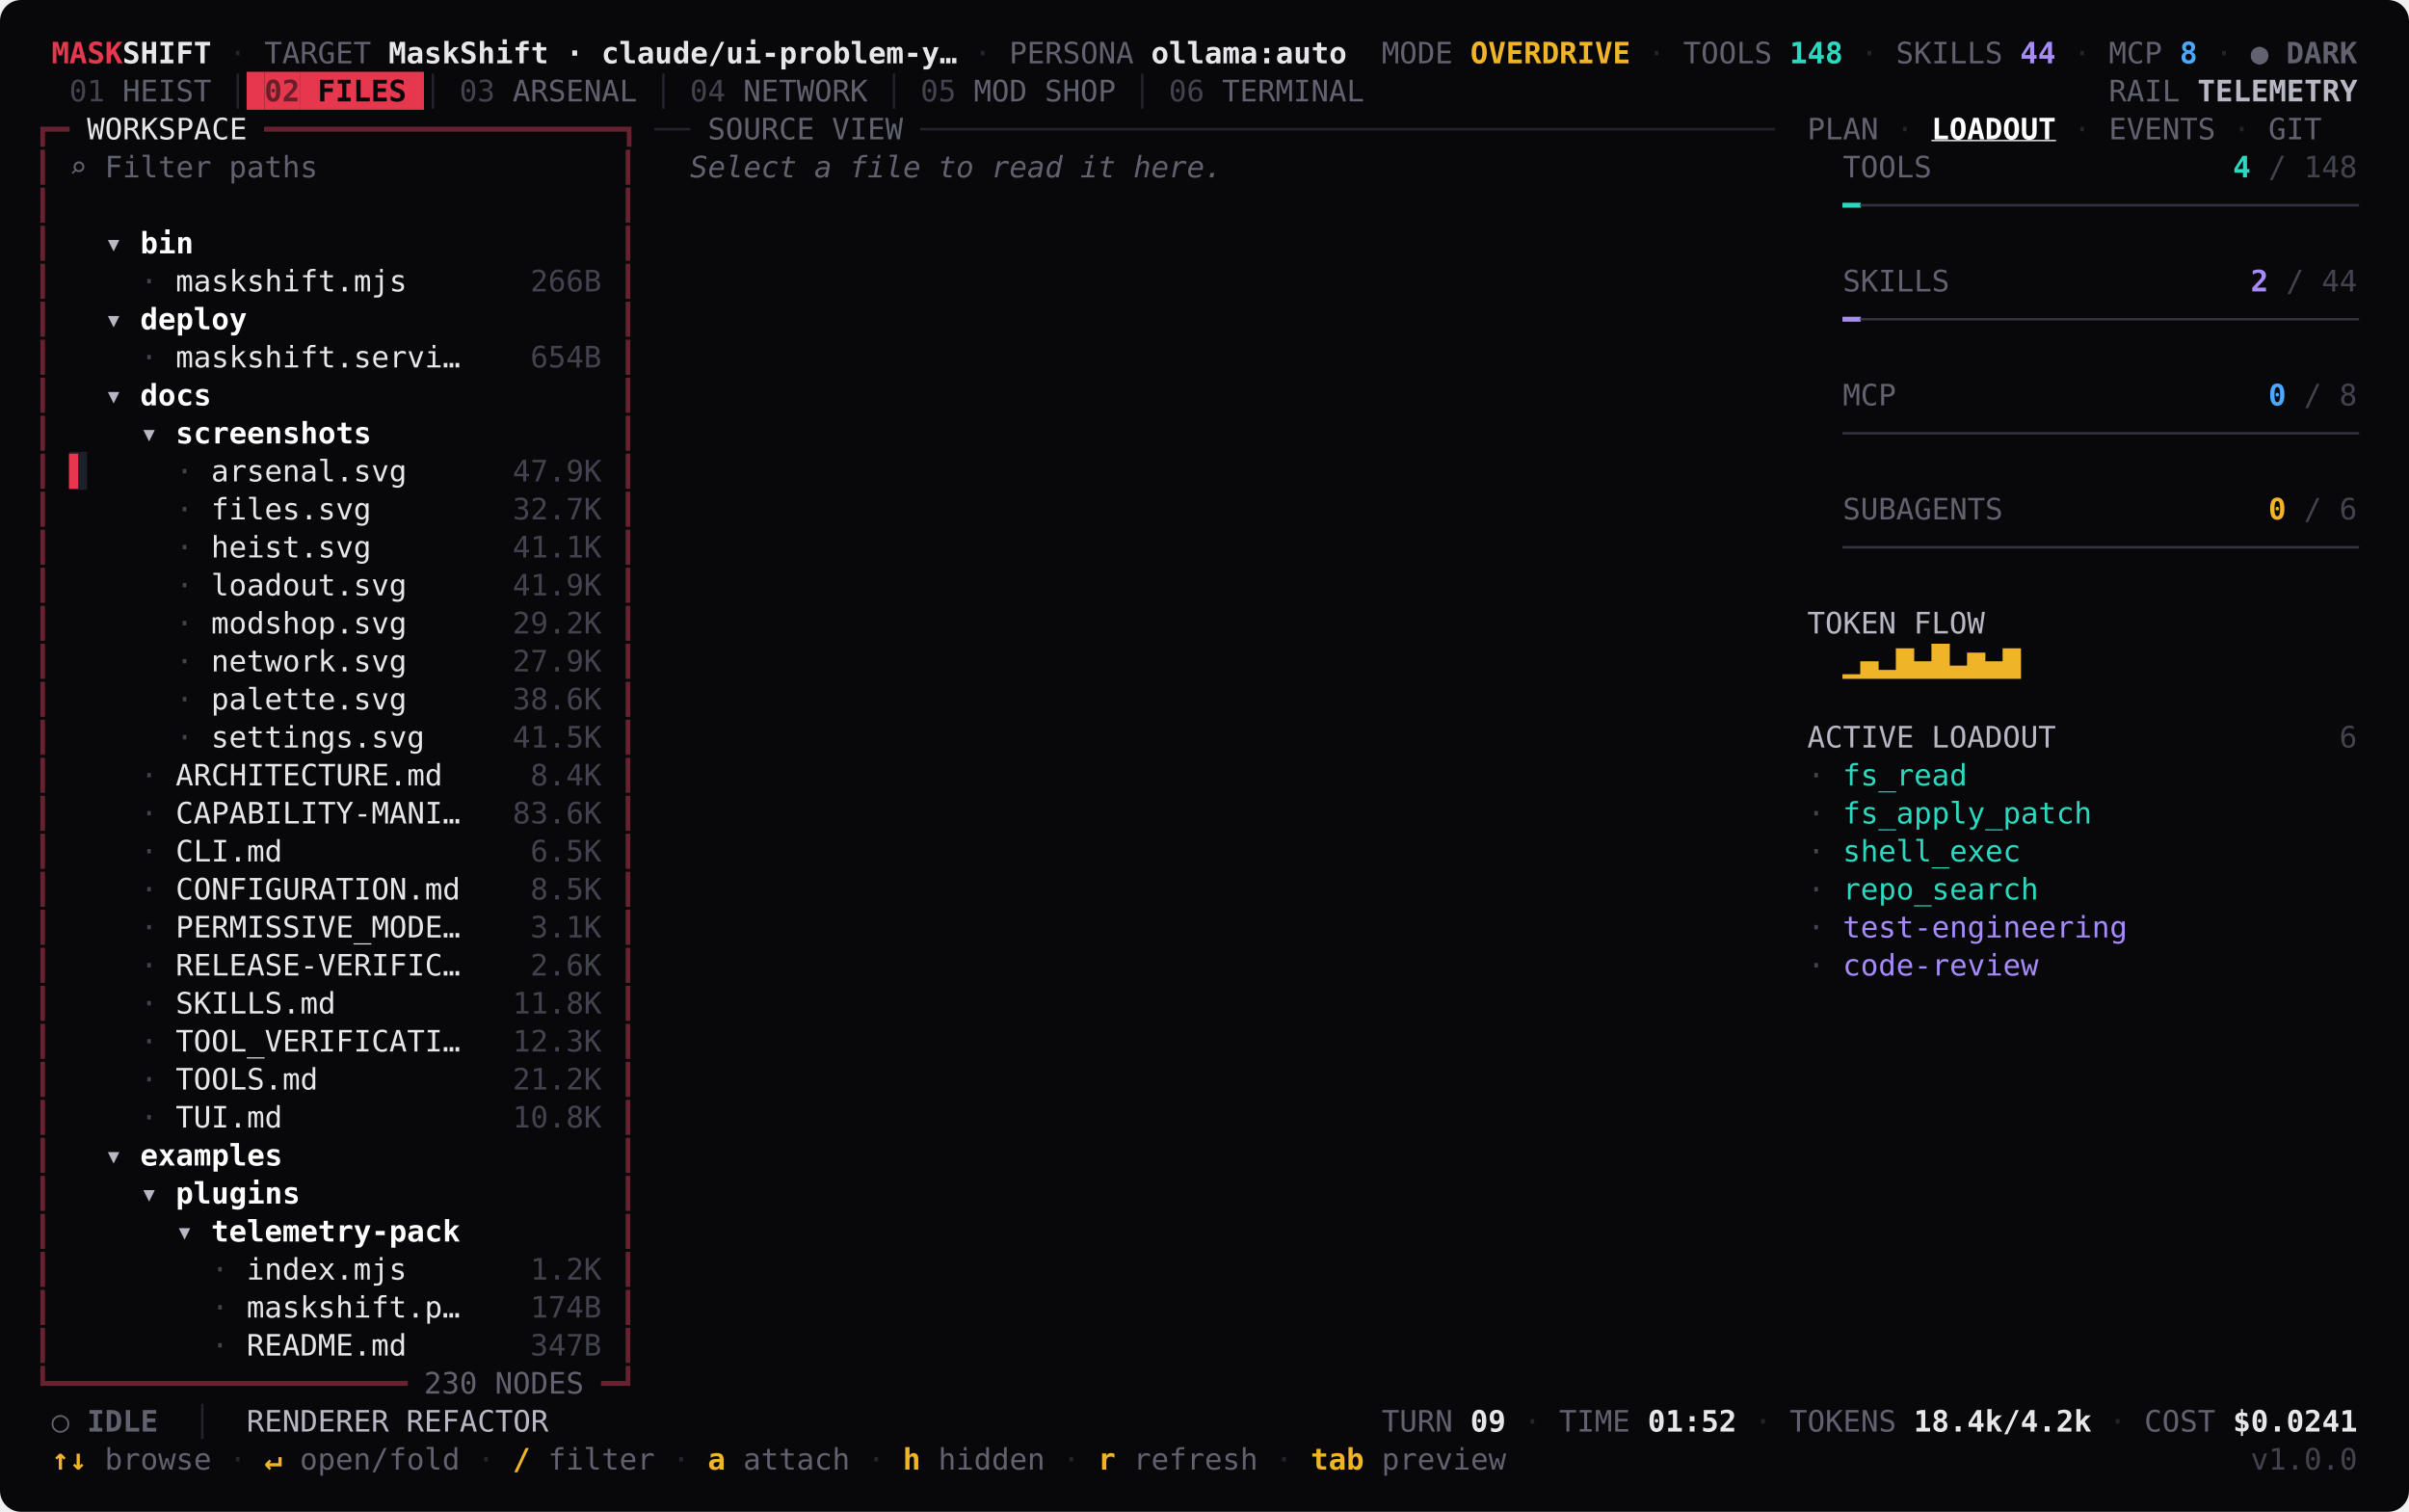
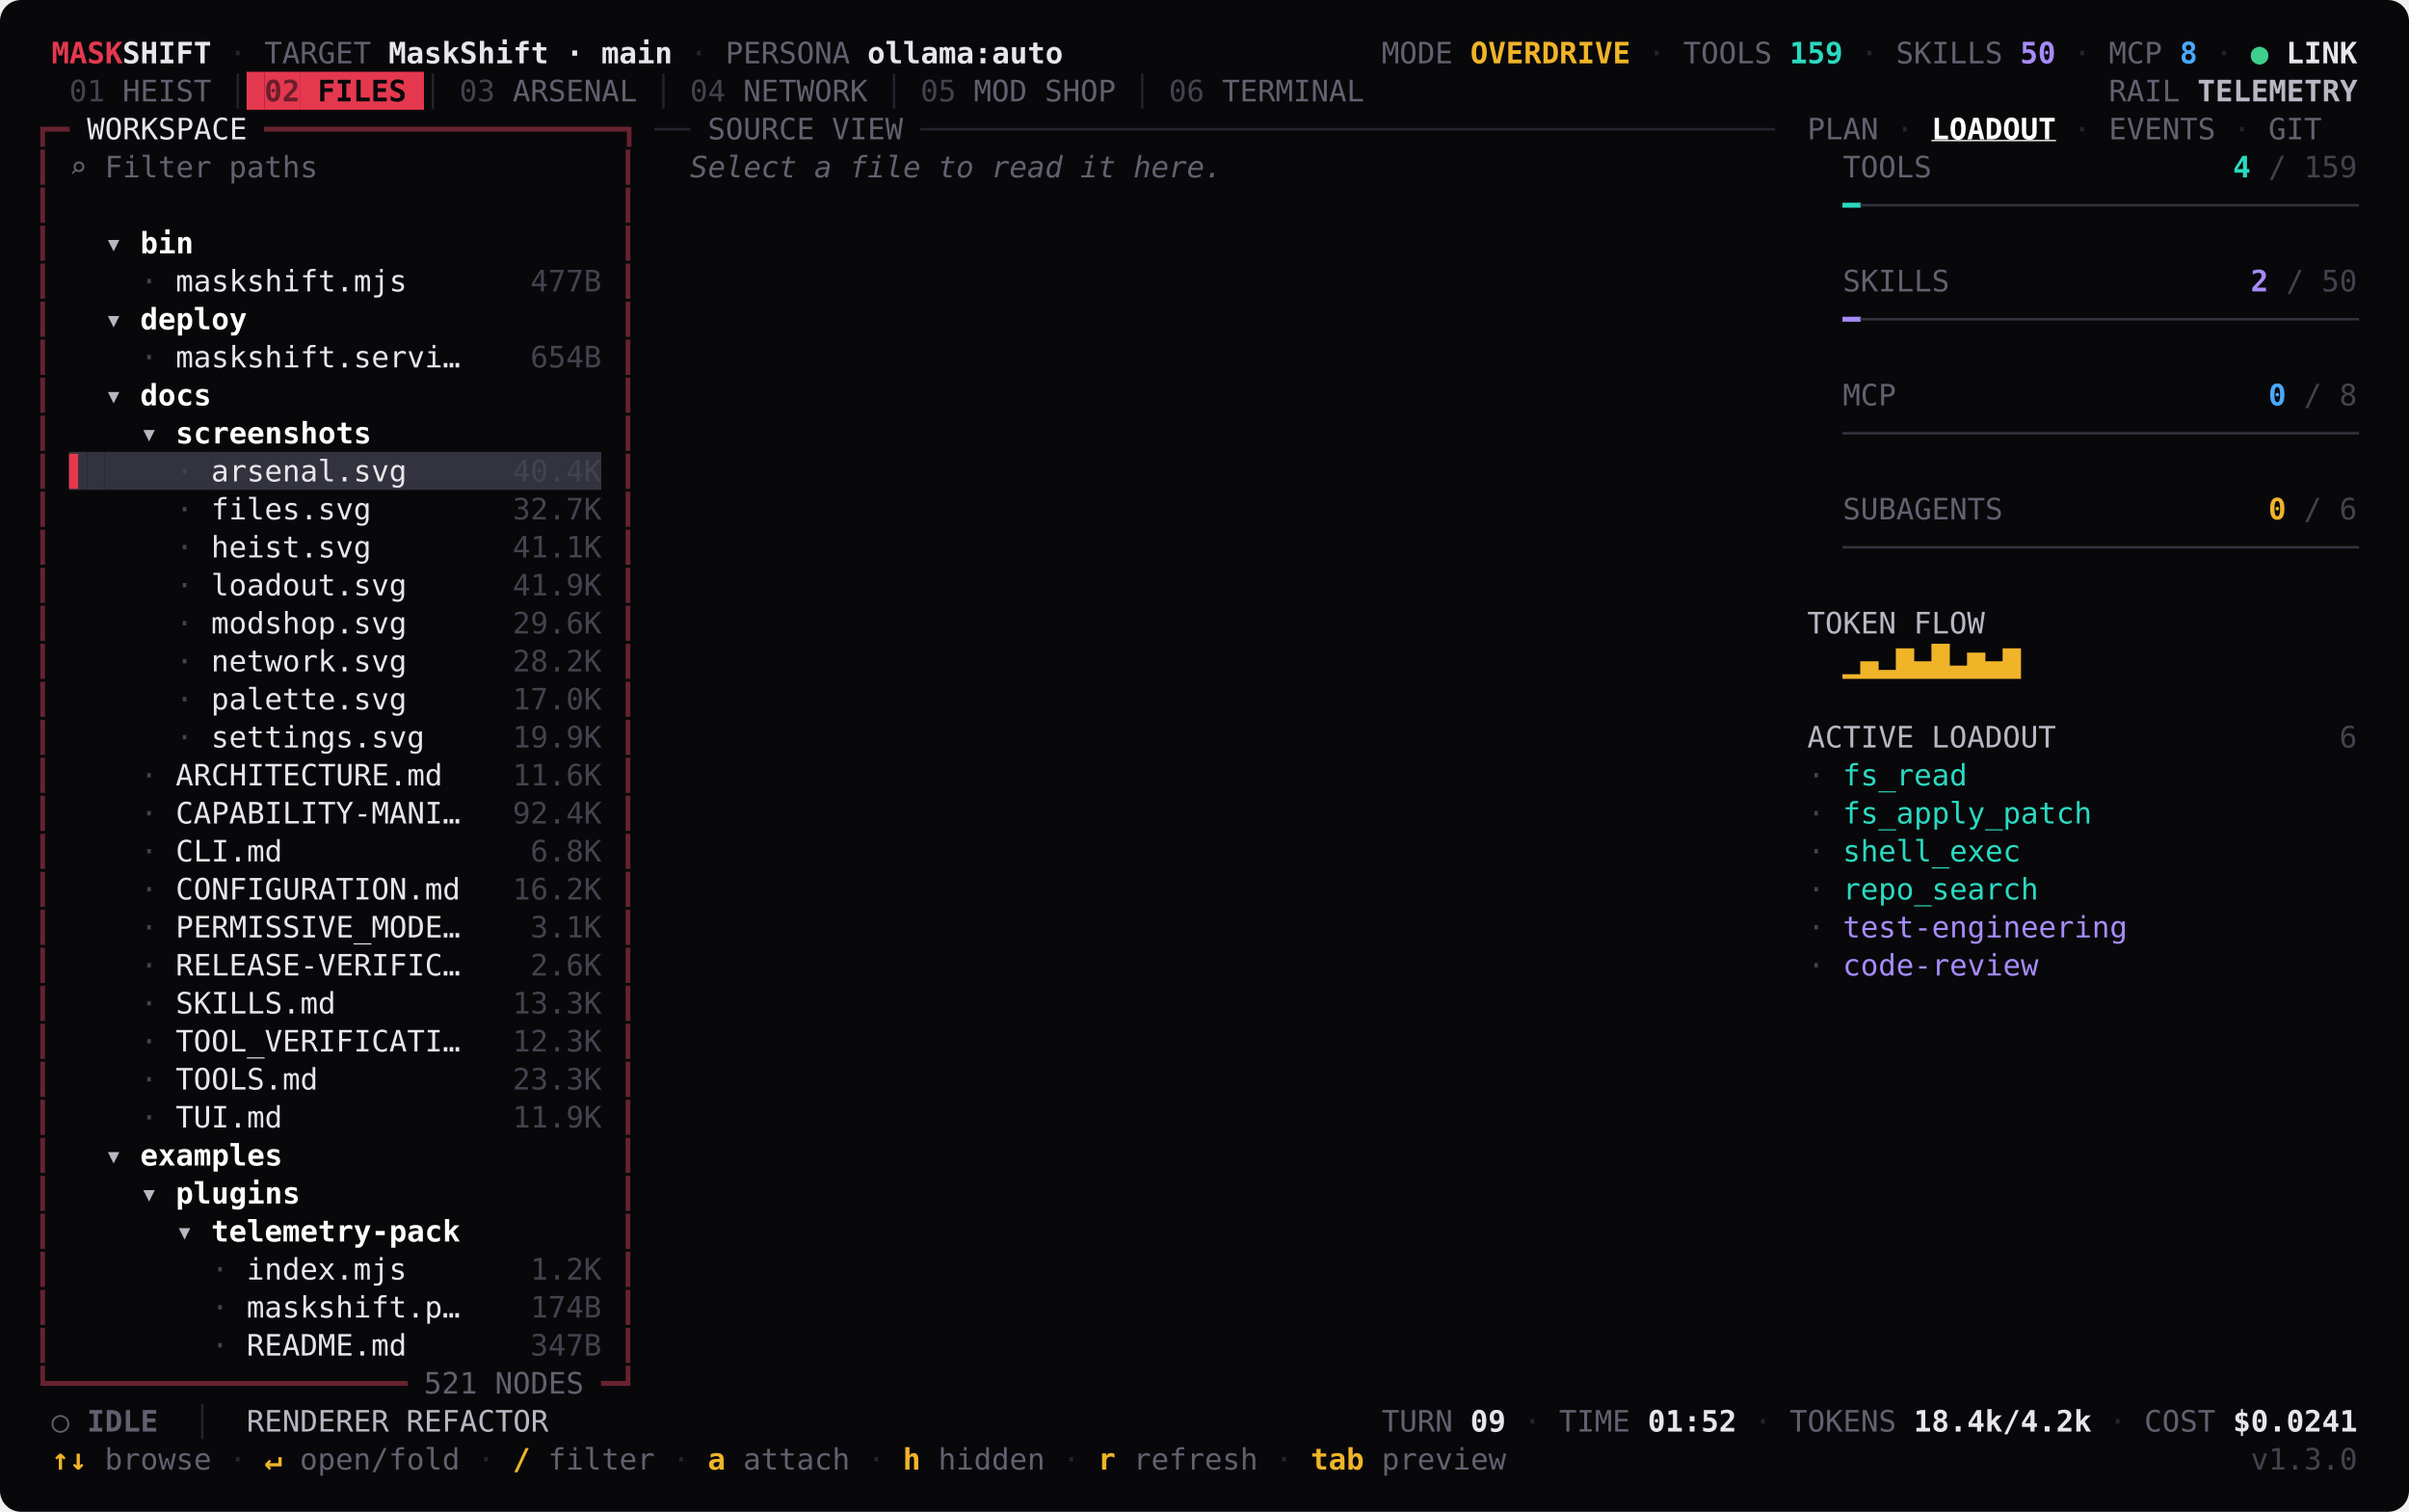
<svg xmlns="http://www.w3.org/2000/svg" width="1141" height="716" viewBox="0 0 1141 716" role="img" aria-label="MaskShift — 02 FILES">
  <rect width="100%" height="100%" rx="10" fill="#08080b" />
  <g font-family="SFMono-Regular, Menlo, Consolas, DejaVu Sans Mono, monospace" font-size="14" xml:space="preserve">
    <text x="24.40" y="30.00" fill="#e5384f" textLength="33.60" lengthAdjust="spacingAndGlyphs" font-weight="700">MASK</text>
    <text x="58.00" y="30.00" fill="#e7e6ea" textLength="42.00" lengthAdjust="spacingAndGlyphs" font-weight="700">SHIFT</text>
    <text x="108.40" y="30.00" fill="#24242f" textLength="8.40" lengthAdjust="spacingAndGlyphs">·</text>
    <text x="125.20" y="30.00" fill="#61616f" textLength="50.40" lengthAdjust="spacingAndGlyphs">TARGET</text>
    <text x="184.00" y="30.00" fill="#e7e6ea" textLength="75.60" lengthAdjust="spacingAndGlyphs" font-weight="700">MaskShift</text>
    <text x="268.00" y="30.00" fill="#e7e6ea" textLength="8.40" lengthAdjust="spacingAndGlyphs" font-weight="700">·</text>
-     <text x="284.80" y="30.00" fill="#e7e6ea" textLength="168.00" lengthAdjust="spacingAndGlyphs" font-weight="700">claude/ui-problem-y…</text>
-     <text x="461.20" y="30.00" fill="#24242f" textLength="8.40" lengthAdjust="spacingAndGlyphs">·</text>
-     <text x="478.00" y="30.00" fill="#61616f" textLength="58.80" lengthAdjust="spacingAndGlyphs">PERSONA</text>
-     <text x="545.20" y="30.00" fill="#e7e6ea" textLength="92.40" lengthAdjust="spacingAndGlyphs" font-weight="700">ollama:auto</text>
+     <text x="284.80" y="30.00" fill="#e7e6ea" textLength="33.60" lengthAdjust="spacingAndGlyphs" font-weight="700">main</text>
+     <text x="326.80" y="30.00" fill="#24242f" textLength="8.40" lengthAdjust="spacingAndGlyphs">·</text>
+     <text x="343.60" y="30.00" fill="#61616f" textLength="58.80" lengthAdjust="spacingAndGlyphs">PERSONA</text>
+     <text x="410.80" y="30.00" fill="#e7e6ea" textLength="92.40" lengthAdjust="spacingAndGlyphs" font-weight="700">ollama:auto</text>
    <text x="654.40" y="30.00" fill="#61616f" textLength="33.60" lengthAdjust="spacingAndGlyphs">MODE</text>
    <text x="696.40" y="30.00" fill="#f0b429" textLength="75.60" lengthAdjust="spacingAndGlyphs" font-weight="700">OVERDRIVE</text>
    <text x="780.40" y="30.00" fill="#24242f" textLength="8.40" lengthAdjust="spacingAndGlyphs">·</text>
    <text x="797.20" y="30.00" fill="#61616f" textLength="42.00" lengthAdjust="spacingAndGlyphs">TOOLS</text>
-     <text x="847.60" y="30.00" fill="#2bd9c0" textLength="25.20" lengthAdjust="spacingAndGlyphs" font-weight="700">148</text>
+     <text x="847.60" y="30.00" fill="#2bd9c0" textLength="25.20" lengthAdjust="spacingAndGlyphs" font-weight="700">159</text>
    <text x="881.20" y="30.00" fill="#24242f" textLength="8.40" lengthAdjust="spacingAndGlyphs">·</text>
    <text x="898.00" y="30.00" fill="#61616f" textLength="50.40" lengthAdjust="spacingAndGlyphs">SKILLS</text>
-     <text x="956.80" y="30.00" fill="#a78bfa" textLength="16.80" lengthAdjust="spacingAndGlyphs" font-weight="700">44</text>
+     <text x="956.80" y="30.00" fill="#a78bfa" textLength="16.80" lengthAdjust="spacingAndGlyphs" font-weight="700">50</text>
    <text x="982.00" y="30.00" fill="#24242f" textLength="8.40" lengthAdjust="spacingAndGlyphs">·</text>
    <text x="998.80" y="30.00" fill="#61616f" textLength="25.20" lengthAdjust="spacingAndGlyphs">MCP</text>
    <text x="1032.40" y="30.00" fill="#4aa8ff" textLength="8.40" lengthAdjust="spacingAndGlyphs" font-weight="700">8</text>
    <text x="1049.20" y="30.00" fill="#24242f" textLength="8.40" lengthAdjust="spacingAndGlyphs">·</text>
-     <text x="1066.00" y="30.00" fill="#61616f" textLength="8.40" lengthAdjust="spacingAndGlyphs">●</text>
-     <text x="1082.80" y="30.00" fill="#61616f" textLength="33.60" lengthAdjust="spacingAndGlyphs" font-weight="700">DARK</text>
+     <text x="1066.00" y="30.00" fill="#3ecf8e" textLength="8.40" lengthAdjust="spacingAndGlyphs">●</text>
+     <text x="1082.80" y="30.00" fill="#e7e6ea" textLength="33.60" lengthAdjust="spacingAndGlyphs" font-weight="700">LINK</text>
    <text x="32.80" y="48.00" fill="#43434f" textLength="16.80" lengthAdjust="spacingAndGlyphs">01</text>
    <text x="58.00" y="48.00" fill="#61616f" textLength="42.00" lengthAdjust="spacingAndGlyphs">HEIST</text>
    <text x="108.40" y="48.00" fill="#24242f" textLength="8.40" lengthAdjust="spacingAndGlyphs">│</text>
    <rect x="116.80" y="34.00" width="8.40" height="18" fill="#e5384f" />
    <rect x="125.20" y="34.00" width="16.80" height="18" fill="#e5384f" />
    <text x="125.20" y="48.00" fill="#6b1e2a" textLength="16.80" lengthAdjust="spacingAndGlyphs" font-weight="700">02</text>
    <rect x="142.00" y="34.00" width="58.80" height="18" fill="#e5384f" />
    <text x="150.40" y="48.00" fill="#08080b" textLength="42.00" lengthAdjust="spacingAndGlyphs" font-weight="700">FILES</text>
    <text x="200.80" y="48.00" fill="#24242f" textLength="8.40" lengthAdjust="spacingAndGlyphs">│</text>
    <text x="217.60" y="48.00" fill="#43434f" textLength="16.80" lengthAdjust="spacingAndGlyphs">03</text>
    <text x="242.80" y="48.00" fill="#61616f" textLength="58.80" lengthAdjust="spacingAndGlyphs">ARSENAL</text>
    <text x="310.00" y="48.00" fill="#24242f" textLength="8.40" lengthAdjust="spacingAndGlyphs">│</text>
    <text x="326.80" y="48.00" fill="#43434f" textLength="16.80" lengthAdjust="spacingAndGlyphs">04</text>
    <text x="352.00" y="48.00" fill="#61616f" textLength="58.80" lengthAdjust="spacingAndGlyphs">NETWORK</text>
    <text x="419.20" y="48.00" fill="#24242f" textLength="8.40" lengthAdjust="spacingAndGlyphs">│</text>
    <text x="436.00" y="48.00" fill="#43434f" textLength="16.80" lengthAdjust="spacingAndGlyphs">05</text>
    <text x="461.20" y="48.00" fill="#61616f" textLength="25.20" lengthAdjust="spacingAndGlyphs">MOD</text>
    <text x="494.80" y="48.00" fill="#61616f" textLength="33.60" lengthAdjust="spacingAndGlyphs">SHOP</text>
    <text x="536.80" y="48.00" fill="#24242f" textLength="8.40" lengthAdjust="spacingAndGlyphs">│</text>
    <text x="553.60" y="48.00" fill="#43434f" textLength="16.80" lengthAdjust="spacingAndGlyphs">06</text>
    <text x="578.80" y="48.00" fill="#61616f" textLength="67.20" lengthAdjust="spacingAndGlyphs">TERMINAL</text>
    <text x="998.80" y="48.00" fill="#61616f" textLength="33.60" lengthAdjust="spacingAndGlyphs">RAIL</text>
    <text x="1040.80" y="48.00" fill="#b8b8c4" textLength="75.60" lengthAdjust="spacingAndGlyphs" font-weight="700">TELEMETRY</text>
    <text x="16.00" y="66.00" fill="#68222f" textLength="16.80" lengthAdjust="spacingAndGlyphs">┏━</text>
    <text x="41.20" y="66.00" fill="#e7e6ea" textLength="75.60" lengthAdjust="spacingAndGlyphs">WORKSPACE</text>
    <text x="125.20" y="66.00" fill="#68222f" textLength="176.40" lengthAdjust="spacingAndGlyphs">━━━━━━━━━━━━━━━━━━━━┓</text>
    <text x="310.00" y="66.00" fill="#24242f" textLength="16.80" lengthAdjust="spacingAndGlyphs">──</text>
    <text x="335.20" y="66.00" fill="#61616f" textLength="50.40" lengthAdjust="spacingAndGlyphs">SOURCE</text>
    <text x="394.00" y="66.00" fill="#61616f" textLength="33.60" lengthAdjust="spacingAndGlyphs">VIEW</text>
    <text x="436.00" y="66.00" fill="#24242f" textLength="403.20" lengthAdjust="spacingAndGlyphs">────────────────────────────────────────────────</text>
    <text x="856.00" y="66.00" fill="#61616f" textLength="33.60" lengthAdjust="spacingAndGlyphs">PLAN</text>
    <text x="898.00" y="66.00" fill="#24242f" textLength="8.40" lengthAdjust="spacingAndGlyphs">·</text>
    <text x="914.80" y="66.00" fill="#ffffff" textLength="58.80" lengthAdjust="spacingAndGlyphs" font-weight="700" text-decoration="underline">LOADOUT</text>
    <text x="982.00" y="66.00" fill="#24242f" textLength="8.40" lengthAdjust="spacingAndGlyphs">·</text>
    <text x="998.80" y="66.00" fill="#61616f" textLength="50.40" lengthAdjust="spacingAndGlyphs">EVENTS</text>
    <text x="1057.60" y="66.00" fill="#24242f" textLength="8.40" lengthAdjust="spacingAndGlyphs">·</text>
    <text x="1074.40" y="66.00" fill="#61616f" textLength="25.20" lengthAdjust="spacingAndGlyphs">GIT</text>
    <text x="16.00" y="84.00" fill="#68222f" textLength="8.40" lengthAdjust="spacingAndGlyphs">┃</text>
    <text x="32.80" y="84.00" fill="#61616f" textLength="8.40" lengthAdjust="spacingAndGlyphs">⌕</text>
    <text x="49.60" y="84.00" fill="#61616f" textLength="50.40" lengthAdjust="spacingAndGlyphs">Filter</text>
    <text x="108.40" y="84.00" fill="#61616f" textLength="42.00" lengthAdjust="spacingAndGlyphs">paths</text>
    <text x="293.20" y="84.00" fill="#68222f" textLength="8.40" lengthAdjust="spacingAndGlyphs">┃</text>
    <text x="326.80" y="84.00" fill="#61616f" textLength="50.40" lengthAdjust="spacingAndGlyphs" font-style="italic">Select</text>
    <text x="385.60" y="84.00" fill="#61616f" textLength="8.40" lengthAdjust="spacingAndGlyphs" font-style="italic">a</text>
    <text x="402.40" y="84.00" fill="#61616f" textLength="33.60" lengthAdjust="spacingAndGlyphs" font-style="italic">file</text>
    <text x="444.40" y="84.00" fill="#61616f" textLength="16.80" lengthAdjust="spacingAndGlyphs" font-style="italic">to</text>
    <text x="469.60" y="84.00" fill="#61616f" textLength="33.60" lengthAdjust="spacingAndGlyphs" font-style="italic">read</text>
    <text x="511.60" y="84.00" fill="#61616f" textLength="16.80" lengthAdjust="spacingAndGlyphs" font-style="italic">it</text>
    <text x="536.80" y="84.00" fill="#61616f" textLength="42.00" lengthAdjust="spacingAndGlyphs" font-style="italic">here.</text>
    <text x="872.80" y="84.00" fill="#61616f" textLength="42.00" lengthAdjust="spacingAndGlyphs">TOOLS</text>
    <text x="1057.60" y="84.00" fill="#2bd9c0" textLength="8.40" lengthAdjust="spacingAndGlyphs" font-weight="700">4</text>
    <text x="1074.40" y="84.00" fill="#43434f" textLength="8.40" lengthAdjust="spacingAndGlyphs">/</text>
-     <text x="1091.20" y="84.00" fill="#43434f" textLength="25.20" lengthAdjust="spacingAndGlyphs">148</text>
+     <text x="1091.20" y="84.00" fill="#43434f" textLength="25.20" lengthAdjust="spacingAndGlyphs">159</text>
    <text x="16.00" y="102.00" fill="#68222f" textLength="8.40" lengthAdjust="spacingAndGlyphs">┃</text>
    <text x="293.20" y="102.00" fill="#68222f" textLength="8.40" lengthAdjust="spacingAndGlyphs">┃</text>
    <text x="872.80" y="102.00" fill="#2bd9c0" textLength="8.40" lengthAdjust="spacingAndGlyphs">━</text>
    <text x="881.20" y="102.00" fill="#33333f" textLength="235.20" lengthAdjust="spacingAndGlyphs">────────────────────────────</text>
    <text x="16.00" y="120.00" fill="#68222f" textLength="8.40" lengthAdjust="spacingAndGlyphs">┃</text>
    <text x="49.60" y="120.00" fill="#b8b8c4" textLength="8.40" lengthAdjust="spacingAndGlyphs">▾</text>
    <text x="66.40" y="120.00" fill="#ffffff" textLength="25.20" lengthAdjust="spacingAndGlyphs" font-weight="700">bin</text>
    <text x="293.20" y="120.00" fill="#68222f" textLength="8.40" lengthAdjust="spacingAndGlyphs">┃</text>
    <text x="16.00" y="138.00" fill="#68222f" textLength="8.40" lengthAdjust="spacingAndGlyphs">┃</text>
    <text x="66.40" y="138.00" fill="#43434f" textLength="8.40" lengthAdjust="spacingAndGlyphs">·</text>
    <text x="83.20" y="138.00" fill="#e7e6ea" textLength="109.20" lengthAdjust="spacingAndGlyphs">maskshift.mjs</text>
-     <text x="251.20" y="138.00" fill="#43434f" textLength="33.60" lengthAdjust="spacingAndGlyphs">266B</text>
+     <text x="251.20" y="138.00" fill="#43434f" textLength="33.60" lengthAdjust="spacingAndGlyphs">477B</text>
    <text x="293.20" y="138.00" fill="#68222f" textLength="8.40" lengthAdjust="spacingAndGlyphs">┃</text>
    <text x="872.80" y="138.00" fill="#61616f" textLength="50.40" lengthAdjust="spacingAndGlyphs">SKILLS</text>
    <text x="1066.00" y="138.00" fill="#a78bfa" textLength="8.40" lengthAdjust="spacingAndGlyphs" font-weight="700">2</text>
    <text x="1082.80" y="138.00" fill="#43434f" textLength="8.40" lengthAdjust="spacingAndGlyphs">/</text>
-     <text x="1099.60" y="138.00" fill="#43434f" textLength="16.80" lengthAdjust="spacingAndGlyphs">44</text>
+     <text x="1099.60" y="138.00" fill="#43434f" textLength="16.80" lengthAdjust="spacingAndGlyphs">50</text>
    <text x="16.00" y="156.00" fill="#68222f" textLength="8.40" lengthAdjust="spacingAndGlyphs">┃</text>
    <text x="49.60" y="156.00" fill="#b8b8c4" textLength="8.40" lengthAdjust="spacingAndGlyphs">▾</text>
    <text x="66.40" y="156.00" fill="#ffffff" textLength="50.40" lengthAdjust="spacingAndGlyphs" font-weight="700">deploy</text>
    <text x="293.20" y="156.00" fill="#68222f" textLength="8.40" lengthAdjust="spacingAndGlyphs">┃</text>
    <text x="872.80" y="156.00" fill="#a78bfa" textLength="8.40" lengthAdjust="spacingAndGlyphs">━</text>
    <text x="881.20" y="156.00" fill="#33333f" textLength="235.20" lengthAdjust="spacingAndGlyphs">────────────────────────────</text>
    <text x="16.00" y="174.00" fill="#68222f" textLength="8.40" lengthAdjust="spacingAndGlyphs">┃</text>
    <text x="66.40" y="174.00" fill="#43434f" textLength="8.40" lengthAdjust="spacingAndGlyphs">·</text>
    <text x="83.20" y="174.00" fill="#e7e6ea" textLength="134.40" lengthAdjust="spacingAndGlyphs">maskshift.servi…</text>
    <text x="251.20" y="174.00" fill="#43434f" textLength="33.60" lengthAdjust="spacingAndGlyphs">654B</text>
    <text x="293.20" y="174.00" fill="#68222f" textLength="8.40" lengthAdjust="spacingAndGlyphs">┃</text>
    <text x="16.00" y="192.00" fill="#68222f" textLength="8.40" lengthAdjust="spacingAndGlyphs">┃</text>
    <text x="49.60" y="192.00" fill="#b8b8c4" textLength="8.40" lengthAdjust="spacingAndGlyphs">▾</text>
    <text x="66.40" y="192.00" fill="#ffffff" textLength="33.60" lengthAdjust="spacingAndGlyphs" font-weight="700">docs</text>
    <text x="293.20" y="192.00" fill="#68222f" textLength="8.40" lengthAdjust="spacingAndGlyphs">┃</text>
    <text x="872.80" y="192.00" fill="#61616f" textLength="25.20" lengthAdjust="spacingAndGlyphs">MCP</text>
    <text x="1074.40" y="192.00" fill="#4aa8ff" textLength="8.40" lengthAdjust="spacingAndGlyphs" font-weight="700">0</text>
    <text x="1091.20" y="192.00" fill="#43434f" textLength="8.40" lengthAdjust="spacingAndGlyphs">/</text>
    <text x="1108.00" y="192.00" fill="#43434f" textLength="8.40" lengthAdjust="spacingAndGlyphs">8</text>
    <text x="16.00" y="210.00" fill="#68222f" textLength="8.40" lengthAdjust="spacingAndGlyphs">┃</text>
    <text x="66.40" y="210.00" fill="#b8b8c4" textLength="8.40" lengthAdjust="spacingAndGlyphs">▾</text>
    <text x="83.20" y="210.00" fill="#ffffff" textLength="92.40" lengthAdjust="spacingAndGlyphs" font-weight="700">screenshots</text>
    <text x="293.20" y="210.00" fill="#68222f" textLength="8.40" lengthAdjust="spacingAndGlyphs">┃</text>
    <text x="872.80" y="210.00" fill="#33333f" textLength="243.60" lengthAdjust="spacingAndGlyphs">─────────────────────────────</text>
    <text x="16.00" y="228.00" fill="#68222f" textLength="8.40" lengthAdjust="spacingAndGlyphs">┃</text>
-     <rect x="32.80" y="214.00" width="8.40" height="18" fill="#1f1f2a" />
+     <rect x="32.80" y="214.00" width="8.40" height="18" fill="#33333f" />
    <text x="32.80" y="228.00" fill="#e5384f" textLength="8.40" lengthAdjust="spacingAndGlyphs">▌</text>
+     <rect x="41.20" y="214.00" width="8.40" height="18" fill="#33333f" />
+     <rect x="49.60" y="214.00" width="50.40" height="18" fill="#33333f" />
    <text x="83.20" y="228.00" fill="#43434f" textLength="8.40" lengthAdjust="spacingAndGlyphs">·</text>
+     <rect x="100.00" y="214.00" width="142.80" height="18" fill="#33333f" />
    <text x="100.00" y="228.00" fill="#e7e6ea" textLength="92.40" lengthAdjust="spacingAndGlyphs">arsenal.svg</text>
-     <text x="242.80" y="228.00" fill="#43434f" textLength="42.00" lengthAdjust="spacingAndGlyphs">47.9K</text>
+     <rect x="242.80" y="214.00" width="42.00" height="18" fill="#33333f" />
+     <text x="242.80" y="228.00" fill="#43434f" textLength="42.00" lengthAdjust="spacingAndGlyphs">40.4K</text>
    <text x="293.20" y="228.00" fill="#68222f" textLength="8.40" lengthAdjust="spacingAndGlyphs">┃</text>
    <text x="16.00" y="246.00" fill="#68222f" textLength="8.40" lengthAdjust="spacingAndGlyphs">┃</text>
    <text x="83.20" y="246.00" fill="#43434f" textLength="8.40" lengthAdjust="spacingAndGlyphs">·</text>
    <text x="100.00" y="246.00" fill="#e7e6ea" textLength="75.60" lengthAdjust="spacingAndGlyphs">files.svg</text>
    <text x="242.80" y="246.00" fill="#43434f" textLength="42.00" lengthAdjust="spacingAndGlyphs">32.7K</text>
    <text x="293.20" y="246.00" fill="#68222f" textLength="8.40" lengthAdjust="spacingAndGlyphs">┃</text>
    <text x="872.80" y="246.00" fill="#61616f" textLength="75.60" lengthAdjust="spacingAndGlyphs">SUBAGENTS</text>
    <text x="1074.40" y="246.00" fill="#f0b429" textLength="8.40" lengthAdjust="spacingAndGlyphs" font-weight="700">0</text>
    <text x="1091.20" y="246.00" fill="#43434f" textLength="8.40" lengthAdjust="spacingAndGlyphs">/</text>
    <text x="1108.00" y="246.00" fill="#43434f" textLength="8.40" lengthAdjust="spacingAndGlyphs">6</text>
    <text x="16.00" y="264.00" fill="#68222f" textLength="8.40" lengthAdjust="spacingAndGlyphs">┃</text>
    <text x="83.20" y="264.00" fill="#43434f" textLength="8.40" lengthAdjust="spacingAndGlyphs">·</text>
    <text x="100.00" y="264.00" fill="#e7e6ea" textLength="75.60" lengthAdjust="spacingAndGlyphs">heist.svg</text>
    <text x="242.80" y="264.00" fill="#43434f" textLength="42.00" lengthAdjust="spacingAndGlyphs">41.1K</text>
    <text x="293.20" y="264.00" fill="#68222f" textLength="8.40" lengthAdjust="spacingAndGlyphs">┃</text>
    <text x="872.80" y="264.00" fill="#33333f" textLength="243.60" lengthAdjust="spacingAndGlyphs">─────────────────────────────</text>
    <text x="16.00" y="282.00" fill="#68222f" textLength="8.40" lengthAdjust="spacingAndGlyphs">┃</text>
    <text x="83.20" y="282.00" fill="#43434f" textLength="8.40" lengthAdjust="spacingAndGlyphs">·</text>
    <text x="100.00" y="282.00" fill="#e7e6ea" textLength="92.40" lengthAdjust="spacingAndGlyphs">loadout.svg</text>
    <text x="242.80" y="282.00" fill="#43434f" textLength="42.00" lengthAdjust="spacingAndGlyphs">41.9K</text>
    <text x="293.20" y="282.00" fill="#68222f" textLength="8.40" lengthAdjust="spacingAndGlyphs">┃</text>
    <text x="16.00" y="300.00" fill="#68222f" textLength="8.40" lengthAdjust="spacingAndGlyphs">┃</text>
    <text x="83.20" y="300.00" fill="#43434f" textLength="8.40" lengthAdjust="spacingAndGlyphs">·</text>
    <text x="100.00" y="300.00" fill="#e7e6ea" textLength="92.40" lengthAdjust="spacingAndGlyphs">modshop.svg</text>
-     <text x="242.80" y="300.00" fill="#43434f" textLength="42.00" lengthAdjust="spacingAndGlyphs">29.2K</text>
+     <text x="242.80" y="300.00" fill="#43434f" textLength="42.00" lengthAdjust="spacingAndGlyphs">29.6K</text>
    <text x="293.20" y="300.00" fill="#68222f" textLength="8.40" lengthAdjust="spacingAndGlyphs">┃</text>
    <text x="856.00" y="300.00" fill="#b8b8c4" textLength="42.00" lengthAdjust="spacingAndGlyphs">TOKEN</text>
    <text x="906.40" y="300.00" fill="#b8b8c4" textLength="33.60" lengthAdjust="spacingAndGlyphs">FLOW</text>
    <text x="16.00" y="318.00" fill="#68222f" textLength="8.40" lengthAdjust="spacingAndGlyphs">┃</text>
    <text x="83.20" y="318.00" fill="#43434f" textLength="8.40" lengthAdjust="spacingAndGlyphs">·</text>
    <text x="100.00" y="318.00" fill="#e7e6ea" textLength="92.40" lengthAdjust="spacingAndGlyphs">network.svg</text>
-     <text x="242.80" y="318.00" fill="#43434f" textLength="42.00" lengthAdjust="spacingAndGlyphs">27.9K</text>
+     <text x="242.80" y="318.00" fill="#43434f" textLength="42.00" lengthAdjust="spacingAndGlyphs">28.2K</text>
    <text x="293.20" y="318.00" fill="#68222f" textLength="8.40" lengthAdjust="spacingAndGlyphs">┃</text>
    <text x="872.80" y="318.00" fill="#f0b429" textLength="84.00" lengthAdjust="spacingAndGlyphs">▁▄▂▇▄█▃▆▄▇</text>
    <text x="16.00" y="336.00" fill="#68222f" textLength="8.40" lengthAdjust="spacingAndGlyphs">┃</text>
    <text x="83.20" y="336.00" fill="#43434f" textLength="8.40" lengthAdjust="spacingAndGlyphs">·</text>
    <text x="100.00" y="336.00" fill="#e7e6ea" textLength="92.40" lengthAdjust="spacingAndGlyphs">palette.svg</text>
-     <text x="242.80" y="336.00" fill="#43434f" textLength="42.00" lengthAdjust="spacingAndGlyphs">38.6K</text>
+     <text x="242.80" y="336.00" fill="#43434f" textLength="42.00" lengthAdjust="spacingAndGlyphs">17.0K</text>
    <text x="293.20" y="336.00" fill="#68222f" textLength="8.40" lengthAdjust="spacingAndGlyphs">┃</text>
    <text x="16.00" y="354.00" fill="#68222f" textLength="8.40" lengthAdjust="spacingAndGlyphs">┃</text>
    <text x="83.20" y="354.00" fill="#43434f" textLength="8.40" lengthAdjust="spacingAndGlyphs">·</text>
    <text x="100.00" y="354.00" fill="#e7e6ea" textLength="100.80" lengthAdjust="spacingAndGlyphs">settings.svg</text>
-     <text x="242.80" y="354.00" fill="#43434f" textLength="42.00" lengthAdjust="spacingAndGlyphs">41.5K</text>
+     <text x="242.80" y="354.00" fill="#43434f" textLength="42.00" lengthAdjust="spacingAndGlyphs">19.9K</text>
    <text x="293.20" y="354.00" fill="#68222f" textLength="8.40" lengthAdjust="spacingAndGlyphs">┃</text>
    <text x="856.00" y="354.00" fill="#b8b8c4" textLength="50.40" lengthAdjust="spacingAndGlyphs">ACTIVE</text>
    <text x="914.80" y="354.00" fill="#b8b8c4" textLength="58.80" lengthAdjust="spacingAndGlyphs">LOADOUT</text>
    <text x="1108.00" y="354.00" fill="#43434f" textLength="8.40" lengthAdjust="spacingAndGlyphs">6</text>
    <text x="16.00" y="372.00" fill="#68222f" textLength="8.40" lengthAdjust="spacingAndGlyphs">┃</text>
    <text x="66.40" y="372.00" fill="#43434f" textLength="8.40" lengthAdjust="spacingAndGlyphs">·</text>
    <text x="83.20" y="372.00" fill="#e7e6ea" textLength="126.00" lengthAdjust="spacingAndGlyphs">ARCHITECTURE.md</text>
-     <text x="251.20" y="372.00" fill="#43434f" textLength="33.60" lengthAdjust="spacingAndGlyphs">8.4K</text>
+     <text x="242.80" y="372.00" fill="#43434f" textLength="42.00" lengthAdjust="spacingAndGlyphs">11.6K</text>
    <text x="293.20" y="372.00" fill="#68222f" textLength="8.40" lengthAdjust="spacingAndGlyphs">┃</text>
    <text x="856.00" y="372.00" fill="#43434f" textLength="8.40" lengthAdjust="spacingAndGlyphs">·</text>
    <text x="872.80" y="372.00" fill="#2bd9c0" textLength="58.80" lengthAdjust="spacingAndGlyphs">fs_read</text>
    <text x="16.00" y="390.00" fill="#68222f" textLength="8.40" lengthAdjust="spacingAndGlyphs">┃</text>
    <text x="66.40" y="390.00" fill="#43434f" textLength="8.40" lengthAdjust="spacingAndGlyphs">·</text>
    <text x="83.20" y="390.00" fill="#e7e6ea" textLength="134.40" lengthAdjust="spacingAndGlyphs">CAPABILITY-MANI…</text>
-     <text x="242.80" y="390.00" fill="#43434f" textLength="42.00" lengthAdjust="spacingAndGlyphs">83.6K</text>
+     <text x="242.80" y="390.00" fill="#43434f" textLength="42.00" lengthAdjust="spacingAndGlyphs">92.4K</text>
    <text x="293.20" y="390.00" fill="#68222f" textLength="8.40" lengthAdjust="spacingAndGlyphs">┃</text>
    <text x="856.00" y="390.00" fill="#43434f" textLength="8.40" lengthAdjust="spacingAndGlyphs">·</text>
    <text x="872.80" y="390.00" fill="#2bd9c0" textLength="117.60" lengthAdjust="spacingAndGlyphs">fs_apply_patch</text>
    <text x="16.00" y="408.00" fill="#68222f" textLength="8.40" lengthAdjust="spacingAndGlyphs">┃</text>
    <text x="66.40" y="408.00" fill="#43434f" textLength="8.40" lengthAdjust="spacingAndGlyphs">·</text>
    <text x="83.20" y="408.00" fill="#e7e6ea" textLength="50.40" lengthAdjust="spacingAndGlyphs">CLI.md</text>
-     <text x="251.20" y="408.00" fill="#43434f" textLength="33.60" lengthAdjust="spacingAndGlyphs">6.5K</text>
+     <text x="251.20" y="408.00" fill="#43434f" textLength="33.60" lengthAdjust="spacingAndGlyphs">6.8K</text>
    <text x="293.20" y="408.00" fill="#68222f" textLength="8.40" lengthAdjust="spacingAndGlyphs">┃</text>
    <text x="856.00" y="408.00" fill="#43434f" textLength="8.40" lengthAdjust="spacingAndGlyphs">·</text>
    <text x="872.80" y="408.00" fill="#2bd9c0" textLength="84.00" lengthAdjust="spacingAndGlyphs">shell_exec</text>
    <text x="16.00" y="426.00" fill="#68222f" textLength="8.40" lengthAdjust="spacingAndGlyphs">┃</text>
    <text x="66.40" y="426.00" fill="#43434f" textLength="8.40" lengthAdjust="spacingAndGlyphs">·</text>
    <text x="83.20" y="426.00" fill="#e7e6ea" textLength="134.40" lengthAdjust="spacingAndGlyphs">CONFIGURATION.md</text>
-     <text x="251.20" y="426.00" fill="#43434f" textLength="33.60" lengthAdjust="spacingAndGlyphs">8.5K</text>
+     <text x="242.80" y="426.00" fill="#43434f" textLength="42.00" lengthAdjust="spacingAndGlyphs">16.2K</text>
    <text x="293.20" y="426.00" fill="#68222f" textLength="8.40" lengthAdjust="spacingAndGlyphs">┃</text>
    <text x="856.00" y="426.00" fill="#43434f" textLength="8.40" lengthAdjust="spacingAndGlyphs">·</text>
    <text x="872.80" y="426.00" fill="#2bd9c0" textLength="92.40" lengthAdjust="spacingAndGlyphs">repo_search</text>
    <text x="16.00" y="444.00" fill="#68222f" textLength="8.40" lengthAdjust="spacingAndGlyphs">┃</text>
    <text x="66.40" y="444.00" fill="#43434f" textLength="8.40" lengthAdjust="spacingAndGlyphs">·</text>
    <text x="83.20" y="444.00" fill="#e7e6ea" textLength="134.40" lengthAdjust="spacingAndGlyphs">PERMISSIVE_MODE…</text>
    <text x="251.20" y="444.00" fill="#43434f" textLength="33.60" lengthAdjust="spacingAndGlyphs">3.1K</text>
    <text x="293.20" y="444.00" fill="#68222f" textLength="8.40" lengthAdjust="spacingAndGlyphs">┃</text>
    <text x="856.00" y="444.00" fill="#43434f" textLength="8.40" lengthAdjust="spacingAndGlyphs">·</text>
    <text x="872.80" y="444.00" fill="#a78bfa" textLength="134.40" lengthAdjust="spacingAndGlyphs">test-engineering</text>
    <text x="16.00" y="462.00" fill="#68222f" textLength="8.40" lengthAdjust="spacingAndGlyphs">┃</text>
    <text x="66.40" y="462.00" fill="#43434f" textLength="8.40" lengthAdjust="spacingAndGlyphs">·</text>
    <text x="83.20" y="462.00" fill="#e7e6ea" textLength="134.40" lengthAdjust="spacingAndGlyphs">RELEASE-VERIFIC…</text>
    <text x="251.20" y="462.00" fill="#43434f" textLength="33.60" lengthAdjust="spacingAndGlyphs">2.6K</text>
    <text x="293.20" y="462.00" fill="#68222f" textLength="8.40" lengthAdjust="spacingAndGlyphs">┃</text>
    <text x="856.00" y="462.00" fill="#43434f" textLength="8.40" lengthAdjust="spacingAndGlyphs">·</text>
    <text x="872.80" y="462.00" fill="#a78bfa" textLength="92.40" lengthAdjust="spacingAndGlyphs">code-review</text>
    <text x="16.00" y="480.00" fill="#68222f" textLength="8.40" lengthAdjust="spacingAndGlyphs">┃</text>
    <text x="66.40" y="480.00" fill="#43434f" textLength="8.40" lengthAdjust="spacingAndGlyphs">·</text>
    <text x="83.20" y="480.00" fill="#e7e6ea" textLength="75.60" lengthAdjust="spacingAndGlyphs">SKILLS.md</text>
-     <text x="242.80" y="480.00" fill="#43434f" textLength="42.00" lengthAdjust="spacingAndGlyphs">11.8K</text>
+     <text x="242.80" y="480.00" fill="#43434f" textLength="42.00" lengthAdjust="spacingAndGlyphs">13.3K</text>
    <text x="293.20" y="480.00" fill="#68222f" textLength="8.40" lengthAdjust="spacingAndGlyphs">┃</text>
    <text x="16.00" y="498.00" fill="#68222f" textLength="8.40" lengthAdjust="spacingAndGlyphs">┃</text>
    <text x="66.40" y="498.00" fill="#43434f" textLength="8.40" lengthAdjust="spacingAndGlyphs">·</text>
    <text x="83.20" y="498.00" fill="#e7e6ea" textLength="134.40" lengthAdjust="spacingAndGlyphs">TOOL_VERIFICATI…</text>
    <text x="242.80" y="498.00" fill="#43434f" textLength="42.00" lengthAdjust="spacingAndGlyphs">12.3K</text>
    <text x="293.20" y="498.00" fill="#68222f" textLength="8.40" lengthAdjust="spacingAndGlyphs">┃</text>
    <text x="16.00" y="516.00" fill="#68222f" textLength="8.40" lengthAdjust="spacingAndGlyphs">┃</text>
    <text x="66.40" y="516.00" fill="#43434f" textLength="8.40" lengthAdjust="spacingAndGlyphs">·</text>
    <text x="83.20" y="516.00" fill="#e7e6ea" textLength="67.20" lengthAdjust="spacingAndGlyphs">TOOLS.md</text>
-     <text x="242.80" y="516.00" fill="#43434f" textLength="42.00" lengthAdjust="spacingAndGlyphs">21.2K</text>
+     <text x="242.80" y="516.00" fill="#43434f" textLength="42.00" lengthAdjust="spacingAndGlyphs">23.3K</text>
    <text x="293.20" y="516.00" fill="#68222f" textLength="8.40" lengthAdjust="spacingAndGlyphs">┃</text>
    <text x="16.00" y="534.00" fill="#68222f" textLength="8.40" lengthAdjust="spacingAndGlyphs">┃</text>
    <text x="66.40" y="534.00" fill="#43434f" textLength="8.40" lengthAdjust="spacingAndGlyphs">·</text>
    <text x="83.20" y="534.00" fill="#e7e6ea" textLength="50.40" lengthAdjust="spacingAndGlyphs">TUI.md</text>
-     <text x="242.80" y="534.00" fill="#43434f" textLength="42.00" lengthAdjust="spacingAndGlyphs">10.8K</text>
+     <text x="242.80" y="534.00" fill="#43434f" textLength="42.00" lengthAdjust="spacingAndGlyphs">11.9K</text>
    <text x="293.20" y="534.00" fill="#68222f" textLength="8.40" lengthAdjust="spacingAndGlyphs">┃</text>
    <text x="16.00" y="552.00" fill="#68222f" textLength="8.40" lengthAdjust="spacingAndGlyphs">┃</text>
    <text x="49.60" y="552.00" fill="#b8b8c4" textLength="8.40" lengthAdjust="spacingAndGlyphs">▾</text>
    <text x="66.40" y="552.00" fill="#ffffff" textLength="67.20" lengthAdjust="spacingAndGlyphs" font-weight="700">examples</text>
    <text x="293.20" y="552.00" fill="#68222f" textLength="8.40" lengthAdjust="spacingAndGlyphs">┃</text>
    <text x="16.00" y="570.00" fill="#68222f" textLength="8.40" lengthAdjust="spacingAndGlyphs">┃</text>
    <text x="66.40" y="570.00" fill="#b8b8c4" textLength="8.40" lengthAdjust="spacingAndGlyphs">▾</text>
    <text x="83.20" y="570.00" fill="#ffffff" textLength="58.80" lengthAdjust="spacingAndGlyphs" font-weight="700">plugins</text>
    <text x="293.20" y="570.00" fill="#68222f" textLength="8.40" lengthAdjust="spacingAndGlyphs">┃</text>
    <text x="16.00" y="588.00" fill="#68222f" textLength="8.40" lengthAdjust="spacingAndGlyphs">┃</text>
    <text x="83.20" y="588.00" fill="#b8b8c4" textLength="8.40" lengthAdjust="spacingAndGlyphs">▾</text>
    <text x="100.00" y="588.00" fill="#ffffff" textLength="117.60" lengthAdjust="spacingAndGlyphs" font-weight="700">telemetry-pack</text>
    <text x="293.20" y="588.00" fill="#68222f" textLength="8.40" lengthAdjust="spacingAndGlyphs">┃</text>
    <text x="16.00" y="606.00" fill="#68222f" textLength="8.40" lengthAdjust="spacingAndGlyphs">┃</text>
    <text x="100.00" y="606.00" fill="#43434f" textLength="8.40" lengthAdjust="spacingAndGlyphs">·</text>
    <text x="116.80" y="606.00" fill="#e7e6ea" textLength="75.60" lengthAdjust="spacingAndGlyphs">index.mjs</text>
    <text x="251.20" y="606.00" fill="#43434f" textLength="33.60" lengthAdjust="spacingAndGlyphs">1.2K</text>
    <text x="293.20" y="606.00" fill="#68222f" textLength="8.40" lengthAdjust="spacingAndGlyphs">┃</text>
    <text x="16.00" y="624.00" fill="#68222f" textLength="8.40" lengthAdjust="spacingAndGlyphs">┃</text>
    <text x="100.00" y="624.00" fill="#43434f" textLength="8.40" lengthAdjust="spacingAndGlyphs">·</text>
    <text x="116.80" y="624.00" fill="#e7e6ea" textLength="100.80" lengthAdjust="spacingAndGlyphs">maskshift.p…</text>
    <text x="251.20" y="624.00" fill="#43434f" textLength="33.60" lengthAdjust="spacingAndGlyphs">174B</text>
    <text x="293.20" y="624.00" fill="#68222f" textLength="8.40" lengthAdjust="spacingAndGlyphs">┃</text>
    <text x="16.00" y="642.00" fill="#68222f" textLength="8.40" lengthAdjust="spacingAndGlyphs">┃</text>
    <text x="100.00" y="642.00" fill="#43434f" textLength="8.40" lengthAdjust="spacingAndGlyphs">·</text>
    <text x="116.80" y="642.00" fill="#e7e6ea" textLength="75.60" lengthAdjust="spacingAndGlyphs">README.md</text>
    <text x="251.20" y="642.00" fill="#43434f" textLength="33.60" lengthAdjust="spacingAndGlyphs">347B</text>
    <text x="293.20" y="642.00" fill="#68222f" textLength="8.40" lengthAdjust="spacingAndGlyphs">┃</text>
    <text x="16.00" y="660.00" fill="#68222f" textLength="176.40" lengthAdjust="spacingAndGlyphs">┗━━━━━━━━━━━━━━━━━━━━</text>
-     <text x="200.80" y="660.00" fill="#61616f" textLength="25.20" lengthAdjust="spacingAndGlyphs">230</text>
+     <text x="200.80" y="660.00" fill="#61616f" textLength="25.20" lengthAdjust="spacingAndGlyphs">521</text>
    <text x="234.40" y="660.00" fill="#61616f" textLength="42.00" lengthAdjust="spacingAndGlyphs">NODES</text>
    <text x="284.80" y="660.00" fill="#68222f" textLength="16.80" lengthAdjust="spacingAndGlyphs">━┛</text>
    <text x="24.40" y="678.00" fill="#61616f" textLength="8.40" lengthAdjust="spacingAndGlyphs">○</text>
    <text x="41.20" y="678.00" fill="#61616f" textLength="33.60" lengthAdjust="spacingAndGlyphs" font-weight="700">IDLE</text>
    <text x="91.60" y="678.00" fill="#24242f" textLength="8.40" lengthAdjust="spacingAndGlyphs">│</text>
    <text x="116.80" y="678.00" fill="#b8b8c4" textLength="67.20" lengthAdjust="spacingAndGlyphs">RENDERER</text>
    <text x="192.40" y="678.00" fill="#b8b8c4" textLength="67.20" lengthAdjust="spacingAndGlyphs">REFACTOR</text>
    <text x="654.40" y="678.00" fill="#61616f" textLength="33.60" lengthAdjust="spacingAndGlyphs">TURN</text>
    <text x="696.40" y="678.00" fill="#e7e6ea" textLength="16.80" lengthAdjust="spacingAndGlyphs" font-weight="700">09</text>
    <text x="721.60" y="678.00" fill="#24242f" textLength="8.40" lengthAdjust="spacingAndGlyphs">·</text>
    <text x="738.40" y="678.00" fill="#61616f" textLength="33.60" lengthAdjust="spacingAndGlyphs">TIME</text>
    <text x="780.40" y="678.00" fill="#e7e6ea" textLength="42.00" lengthAdjust="spacingAndGlyphs" font-weight="700">01:52</text>
    <text x="830.80" y="678.00" fill="#24242f" textLength="8.40" lengthAdjust="spacingAndGlyphs">·</text>
    <text x="847.60" y="678.00" fill="#61616f" textLength="50.40" lengthAdjust="spacingAndGlyphs">TOKENS</text>
    <text x="906.40" y="678.00" fill="#e7e6ea" textLength="84.00" lengthAdjust="spacingAndGlyphs" font-weight="700">18.4k/4.2k</text>
    <text x="998.80" y="678.00" fill="#24242f" textLength="8.40" lengthAdjust="spacingAndGlyphs">·</text>
    <text x="1015.60" y="678.00" fill="#61616f" textLength="33.60" lengthAdjust="spacingAndGlyphs">COST</text>
    <text x="1057.60" y="678.00" fill="#e7e6ea" textLength="58.80" lengthAdjust="spacingAndGlyphs" font-weight="700">$0.0241</text>
    <text x="24.40" y="696.00" fill="#f0b429" textLength="16.80" lengthAdjust="spacingAndGlyphs" font-weight="700">↑↓</text>
    <text x="49.60" y="696.00" fill="#61616f" textLength="50.40" lengthAdjust="spacingAndGlyphs">browse</text>
    <text x="108.40" y="696.00" fill="#24242f" textLength="8.40" lengthAdjust="spacingAndGlyphs">·</text>
    <text x="125.20" y="696.00" fill="#f0b429" textLength="8.40" lengthAdjust="spacingAndGlyphs" font-weight="700">↵</text>
    <text x="142.00" y="696.00" fill="#61616f" textLength="75.60" lengthAdjust="spacingAndGlyphs">open/fold</text>
    <text x="226.00" y="696.00" fill="#24242f" textLength="8.40" lengthAdjust="spacingAndGlyphs">·</text>
    <text x="242.80" y="696.00" fill="#f0b429" textLength="8.40" lengthAdjust="spacingAndGlyphs" font-weight="700">/</text>
    <text x="259.60" y="696.00" fill="#61616f" textLength="50.40" lengthAdjust="spacingAndGlyphs">filter</text>
    <text x="318.40" y="696.00" fill="#24242f" textLength="8.40" lengthAdjust="spacingAndGlyphs">·</text>
    <text x="335.20" y="696.00" fill="#f0b429" textLength="8.40" lengthAdjust="spacingAndGlyphs" font-weight="700">a</text>
    <text x="352.00" y="696.00" fill="#61616f" textLength="50.40" lengthAdjust="spacingAndGlyphs">attach</text>
    <text x="410.80" y="696.00" fill="#24242f" textLength="8.40" lengthAdjust="spacingAndGlyphs">·</text>
    <text x="427.60" y="696.00" fill="#f0b429" textLength="8.40" lengthAdjust="spacingAndGlyphs" font-weight="700">h</text>
    <text x="444.40" y="696.00" fill="#61616f" textLength="50.40" lengthAdjust="spacingAndGlyphs">hidden</text>
    <text x="503.20" y="696.00" fill="#24242f" textLength="8.40" lengthAdjust="spacingAndGlyphs">·</text>
    <text x="520.00" y="696.00" fill="#f0b429" textLength="8.40" lengthAdjust="spacingAndGlyphs" font-weight="700">r</text>
    <text x="536.80" y="696.00" fill="#61616f" textLength="58.80" lengthAdjust="spacingAndGlyphs">refresh</text>
    <text x="604.00" y="696.00" fill="#24242f" textLength="8.40" lengthAdjust="spacingAndGlyphs">·</text>
    <text x="620.80" y="696.00" fill="#f0b429" textLength="25.20" lengthAdjust="spacingAndGlyphs" font-weight="700">tab</text>
    <text x="654.40" y="696.00" fill="#61616f" textLength="58.80" lengthAdjust="spacingAndGlyphs">preview</text>
-     <text x="1066.00" y="696.00" fill="#43434f" textLength="50.40" lengthAdjust="spacingAndGlyphs">v1.0.0</text>
+     <text x="1066.00" y="696.00" fill="#43434f" textLength="50.40" lengthAdjust="spacingAndGlyphs">v1.3.0</text>
  </g>
</svg>
